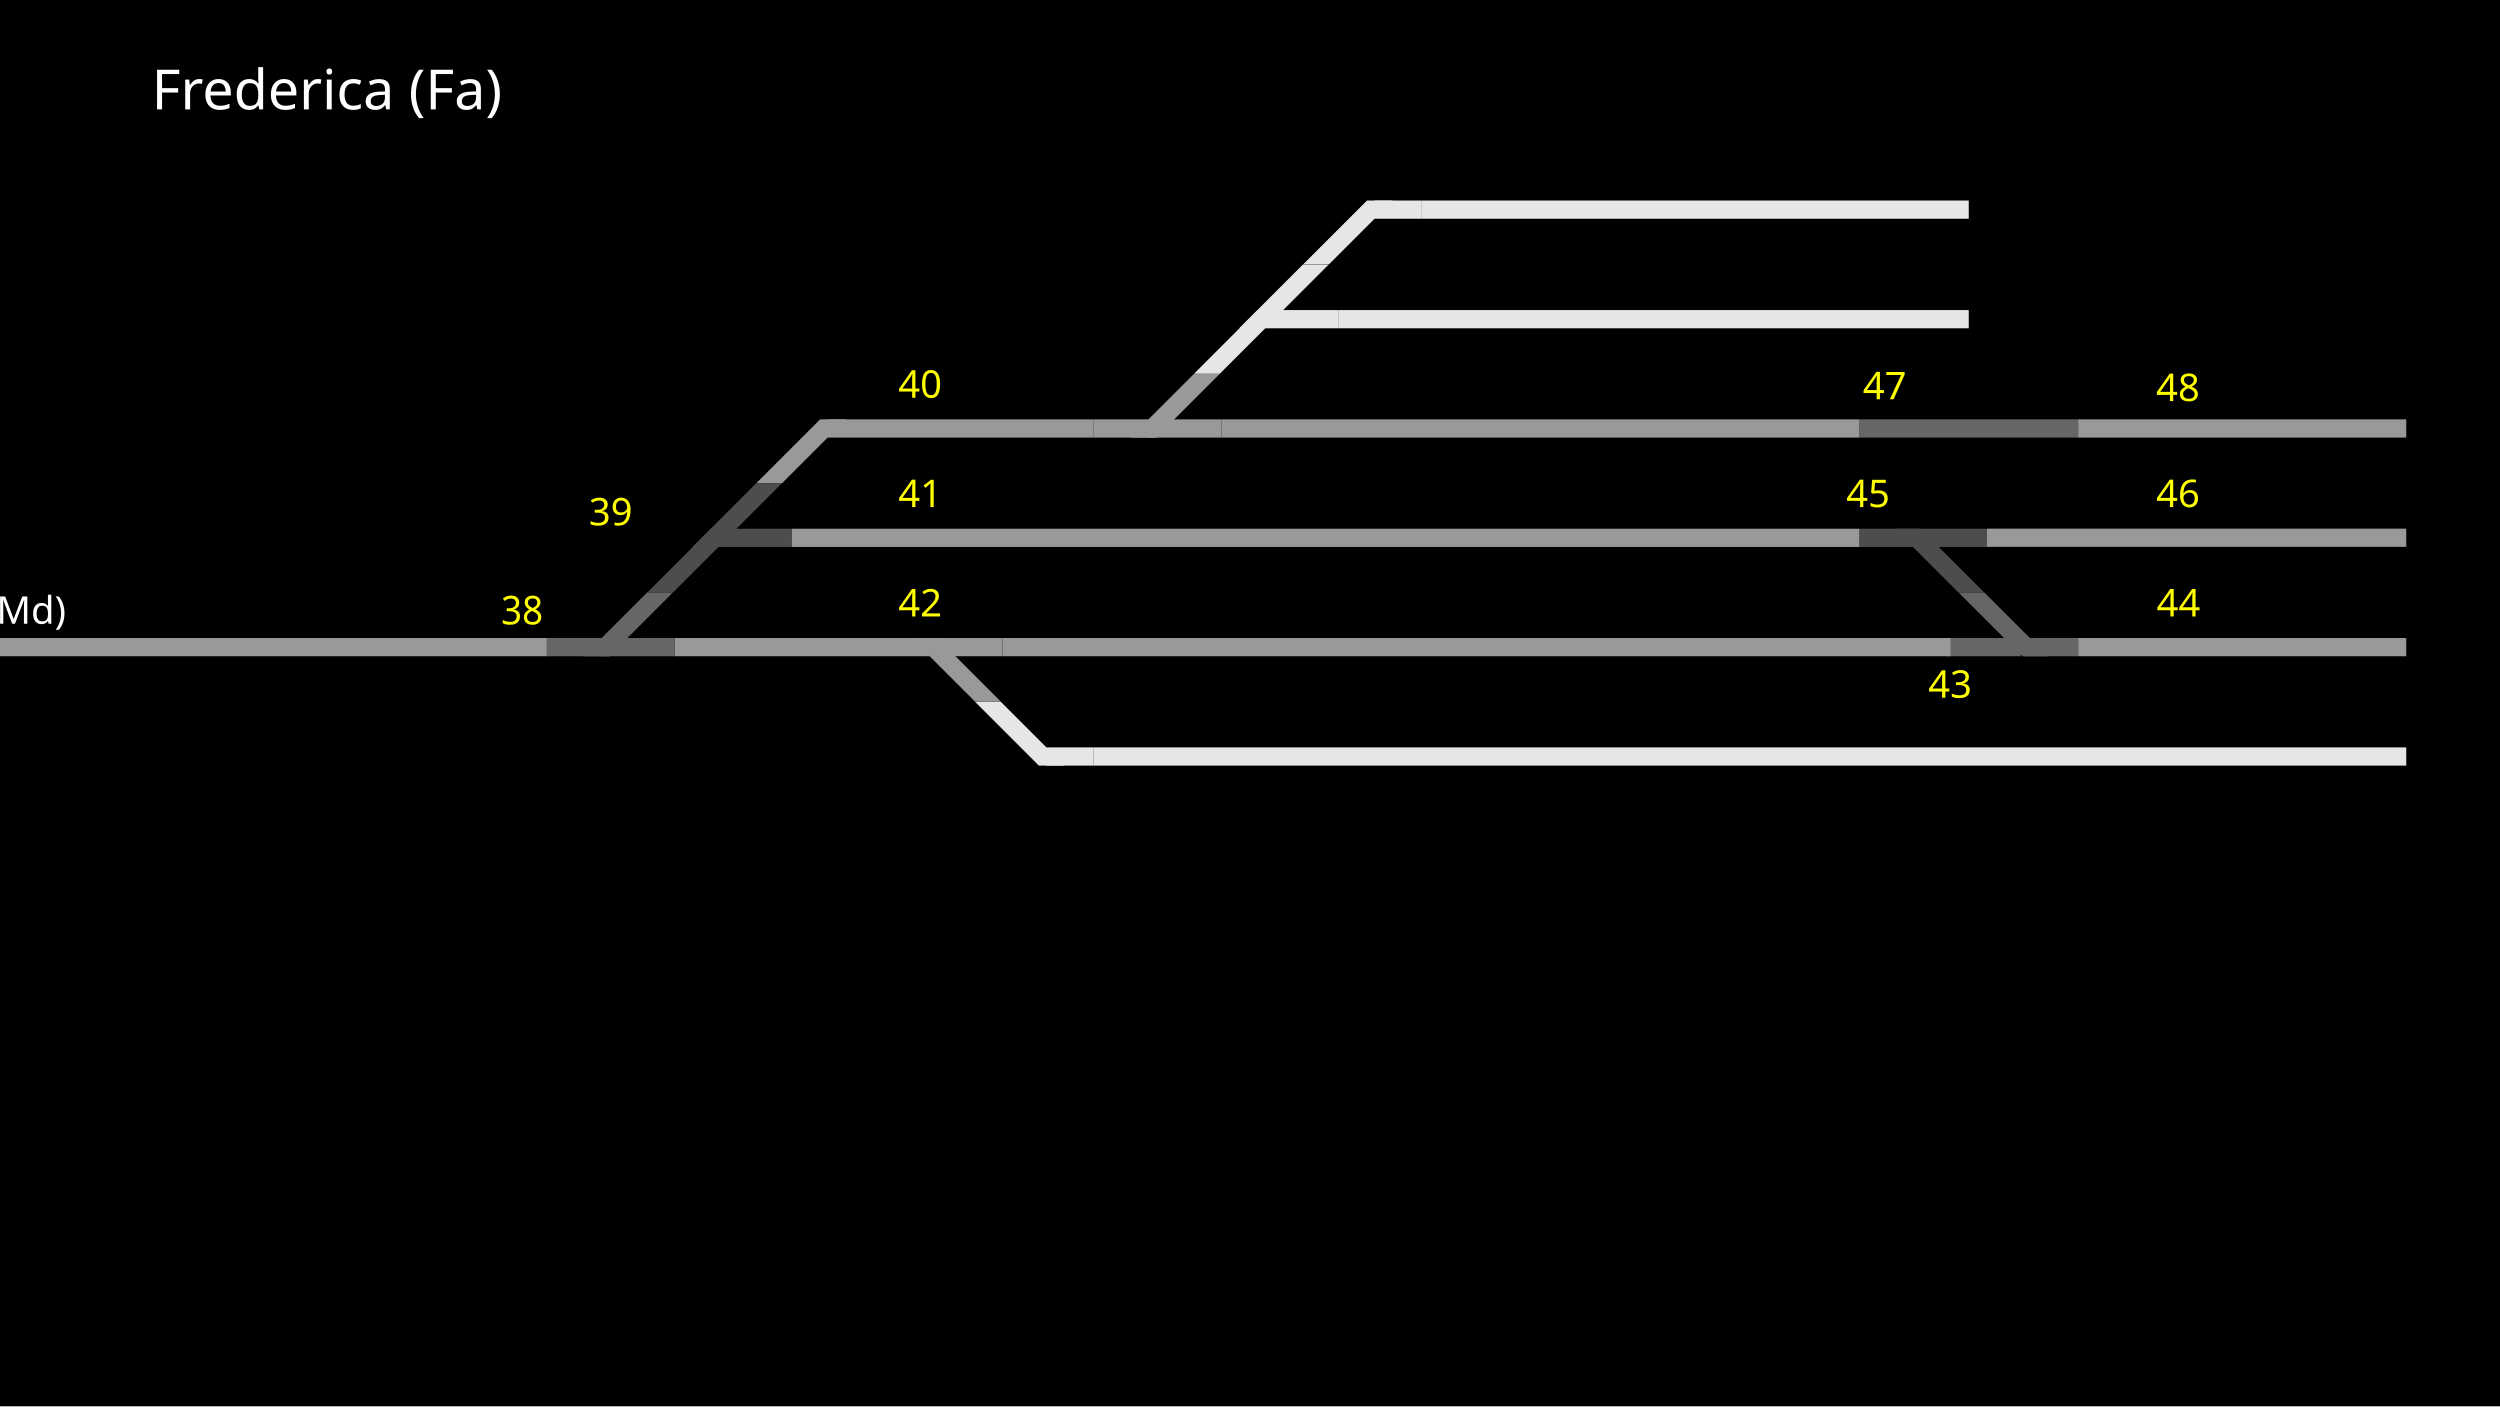
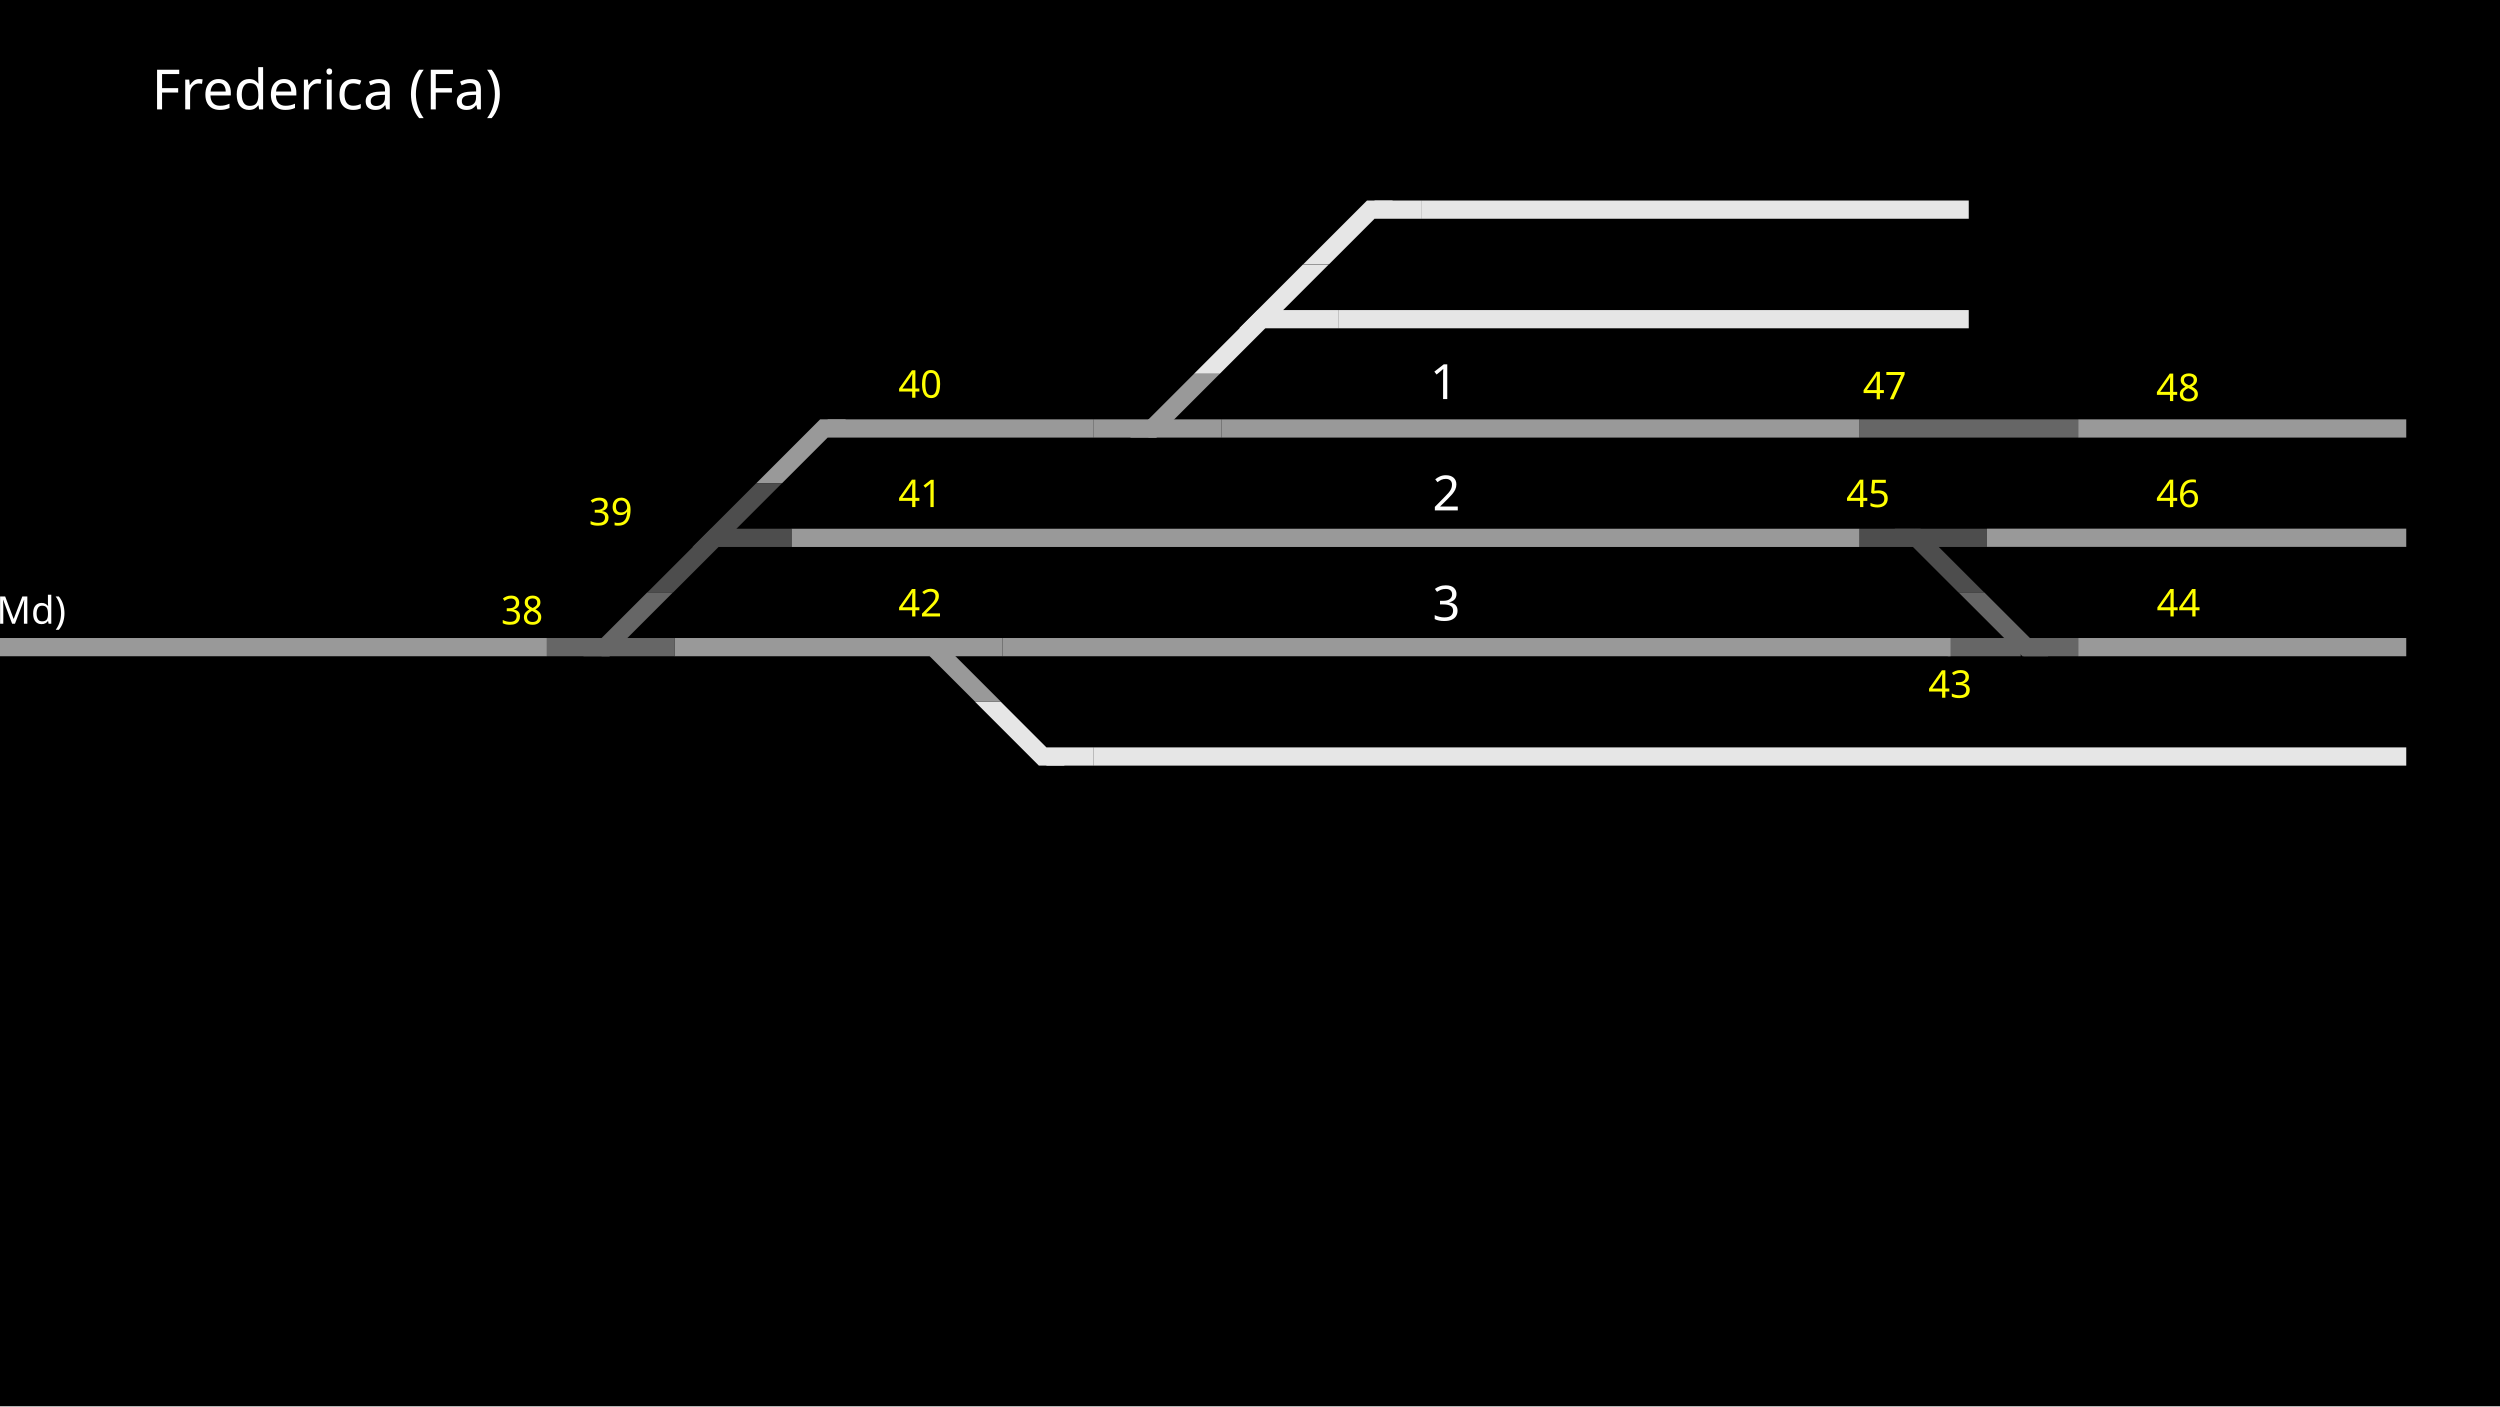
<svg xmlns="http://www.w3.org/2000/svg" width="1920" height="1080" viewBox="0 0 1920 1080" version="1.1" id="svg1">
  <defs id="defs1" />
  <g id="layer1" style="display:inline">
    <rect style="fill:#000000;fill-opacity:1;stroke-width:21.602;stroke-linecap:round;stroke-linejoin:round;paint-order:fill markers stroke" id="rect1" width="1920" height="1080" x="0" y="0" />
  </g>
  <g id="layer2" style="display:inline;fill:#999999">
    <g id="g2-3" style="display:inline;fill:#999999" transform="matrix(1,0,0,-1,167.2726,1249.516)">
      <rect style="fill:#e6e6e6;fill-opacity:1;stroke-width:0.306;stroke-linecap:round;stroke-linejoin:round;paint-order:fill markers stroke" id="rect2-0-6-3" width="420" height="14" x="1092" y="490" transform="matrix(1,0,0,-1,-167.2726,1585.516)" />
      <rect style="display:inline;fill:#e6e6e6;fill-opacity:1;stroke-width:0.77;stroke-linecap:round;stroke-linejoin:round;paint-order:fill markers stroke" id="rect3-7-8-0-2-0-9-1-7" width="36.344" height="14" x="-924.727" y="1081.516" transform="scale(-1,1)" />
      <rect style="display:inline;fill:#e6e6e6;fill-opacity:1;stroke-width:1.264;stroke-linecap:round;stroke-linejoin:round;paint-order:fill markers stroke" id="rect3-7-10-3-6-0-4-2-7-6-4" width="69.25" height="19.799" x="-1549.294" y="193.133" transform="matrix(-0.7071068,-0.7071068,-1,0,0,0)" />
      <rect style="fill:#e6e6e6;fill-opacity:1;stroke-width:0.329;stroke-linecap:round;stroke-linejoin:round;paint-order:fill markers stroke" id="rect2-0-6" width="484.276" height="14" x="1027.724" y="574.132" transform="matrix(1,0,0,-1,-167.2726,1585.516)" />
      <g id="g12-0-5-2" style="display:inline;fill:#e6e6e6" transform="matrix(-1,0,0,1,1686.451,507.3849)">
        <rect style="display:inline;fill:#e6e6e6;fill-opacity:1;stroke-width:1.264;stroke-linecap:round;stroke-linejoin:round;paint-order:fill markers stroke" id="rect3-7-10-3-6-0-4-2-7" width="69.25" height="19.799" x="-712.764" y="1372" transform="matrix(0.7071068,-0.7071068,1,0,0,0)" />
        <rect style="display:inline;fill:#e6e6e6;fill-opacity:1;stroke-width:1.264;stroke-linecap:round;stroke-linejoin:round;paint-order:fill markers stroke" id="rect3-7-10-3-4-5-2-9-0" width="69.25" height="19.799" x="-762.308" y="1372.255" transform="matrix(0.7071068,-0.7071068,1,0,0,0)" />
        <rect style="display:inline;fill:#e6e6e6;fill-opacity:1;stroke-width:0.956;stroke-linecap:round;stroke-linejoin:round;paint-order:fill markers stroke" id="rect3-7-8-0-2-0-9" width="56" height="14" x="826" y="490" />
      </g>
      <rect style="fill:#e6e6e6;fill-opacity:1;stroke-width:0.474;stroke-linecap:round;stroke-linejoin:round;paint-order:fill markers stroke" id="rect2-0-0-5" width="1008" height="14" x="840" y="910" transform="matrix(1,0,0,-1,-167.2726,1585.516)" />
      <rect style="display:inline;fill:#e6e6e6;fill-opacity:1;stroke-width:0.77;stroke-linecap:round;stroke-linejoin:round;paint-order:fill markers stroke" id="rect3-7-8-0-2-0-9-1-7-7" width="36.344" height="14" x="-672.727" y="-675.516" transform="scale(-1)" />
      <rect style="display:inline;fill:#e6e6e6;fill-opacity:1;stroke-width:1.264;stroke-linecap:round;stroke-linejoin:round;paint-order:fill markers stroke" id="rect3-7-10-3-6-0-4-2-7-6-4-0" width="69.25" height="19.799" x="935.526" y="-1311.899" transform="matrix(-0.7071068,0.7071068,-1,0,0,0)" />
    </g>
    <g id="g28" style="display:inline;fill:#999999">
      <g id="g14" transform="translate(0,-336)">
        <rect style="fill:#999999;fill-opacity:1;stroke-width:0.237;stroke-linecap:round;stroke-linejoin:round;paint-order:fill markers stroke" id="rect2-0-6-3-5-4-2" width="252" height="14" x="1596" y="658.066" />
      </g>
      <g id="g13" transform="translate(0,-336)">
        <rect style="fill:#666666;fill-opacity:1;stroke-width:0.194;stroke-linecap:round;stroke-linejoin:round;paint-order:fill markers stroke" id="rect2-0-6-3-5-4" width="168" height="14" x="1428" y="658.066" />
      </g>
      <g id="g23" style="fill:#999999" transform="translate(0,-336)">
        <rect style="fill:#999999;fill-opacity:1;stroke-width:0.268;stroke-linecap:round;stroke-linejoin:round;paint-order:fill markers stroke" id="rect2-0-0-5-2" width="322" height="14" x="1526" y="742" />
      </g>
      <g id="g22" style="fill:#999999" transform="translate(0,-336)">
        <g id="g15-48-8" style="fill:#4d4d4d" transform="matrix(1,0,0,-1,-84.87213,910.0657)">
          <rect style="fill:#4d4d4d;fill-opacity:1;stroke-width:1.264;stroke-linecap:round;stroke-linejoin:round;paint-order:fill markers stroke" id="rect3-7-10-3-6-04-9" width="69.25" height="19.799" x="-237.588" y="1708" transform="matrix(0.7071068,-0.7071068,1,0,0,0)" />
          <rect style="display:inline;fill:#4d4d4d;fill-opacity:1;stroke-width:0.956;stroke-linecap:round;stroke-linejoin:round;paint-order:fill markers stroke" id="rect3-7-8-2-7" width="56" height="14" x="1554.872" y="154" />
          <rect style="display:inline;fill:#4d4d4d;fill-opacity:1;stroke-width:0.828;stroke-linecap:round;stroke-linejoin:round;paint-order:fill markers stroke" id="rect3-7-8-2-7-3" width="42" height="14" x="1512.872" y="154" />
        </g>
      </g>
      <g id="g21" style="fill:#999999" transform="translate(0,-336)">
        <rect style="fill:#999999;fill-opacity:1;stroke-width:0.237;stroke-linecap:round;stroke-linejoin:round;paint-order:fill markers stroke" id="rect2-0-0-5-9" width="252" height="14" x="1596" y="826" />
      </g>
      <g id="g20" style="display:inline;fill:#999999" transform="translate(0,-336)">
        <g id="g15-4" style="fill:#666666" transform="matrix(-1,0,0,1,3112.98,672)">
          <rect style="fill:#666666;fill-opacity:1;stroke-width:1.264;stroke-linecap:round;stroke-linejoin:round;paint-order:fill markers stroke" id="rect3-7-10-3-6-9" width="69.25" height="19.799" x="-237.588" y="1708" transform="matrix(0.7071068,-0.7071068,1,0,0,0)" />
          <rect style="display:inline;fill:#666666;fill-opacity:1;stroke-width:0.956;stroke-linecap:round;stroke-linejoin:round;paint-order:fill markers stroke" id="rect3-7-8-1-1" width="56" height="14" x="-1551.894" y="490" transform="translate(3112.98,-336)" />
          <rect style="display:inline;fill:#666666;fill-opacity:1;stroke-width:0.828;stroke-linecap:round;stroke-linejoin:round;paint-order:fill markers stroke" id="rect3-7-8-1" width="42" height="14" x="1516.98" y="154" />
        </g>
      </g>
      <g id="g19" style="fill:#999999" transform="translate(0,-336)">
        <rect style="fill:#999999;fill-opacity:1;stroke-width:0.403;stroke-linecap:round;stroke-linejoin:round;paint-order:fill markers stroke" id="rect2-0-0" width="728" height="14" x="770" y="826" />
        <g id="g15-48" style="fill:#999999" transform="matrix(1,0,0,-1,-840,994)">
          <rect style="fill:#999999;fill-opacity:1;stroke-width:1.264;stroke-linecap:round;stroke-linejoin:round;paint-order:fill markers stroke" id="rect3-7-10-3-6-04" width="69.25" height="19.799" x="-237.588" y="1708" transform="matrix(0.7071068,-0.7071068,1,0,0,0)" />
          <rect style="display:inline;fill:#999999;fill-opacity:1;stroke-width:0.956;stroke-linecap:round;stroke-linejoin:round;paint-order:fill markers stroke" id="rect3-7-8-2-3" width="56" height="14" x="714" y="-504" transform="translate(840,658)" />
          <rect style="display:inline;fill:#999999;fill-opacity:1;stroke-width:0.828;stroke-linecap:round;stroke-linejoin:round;paint-order:fill markers stroke" id="rect3-7-8-2" width="42" height="14" x="1512" y="154" />
        </g>
        <rect style="fill:#999999;fill-opacity:1;stroke-width:0.185;stroke-linecap:round;stroke-linejoin:round;paint-order:fill markers stroke" id="rect2-0-8-4" width="154" height="14" x="518" y="826" />
      </g>
      <g id="g18" style="fill:#999999" transform="matrix(0.9982207,0,0,1,1.081578,-336)">
        <rect style="fill:#999999;fill-opacity:1;stroke-width:0.428;stroke-linecap:round;stroke-linejoin:round;paint-order:fill markers stroke" id="rect2-0-8" width="821.607" height="14" x="607.855" y="742.066" />
      </g>
      <g id="g1" style="fill:#999999" transform="translate(-0.727342,-339.4507)">
        <rect style="fill:#999999;fill-opacity:1;stroke-width:0.331;stroke-linecap:round;stroke-linejoin:round;paint-order:fill markers stroke" id="rect2-0-6-3-5" width="490" height="14" x="938" y="658.066" transform="translate(0.727342,3.450679)" />
        <g id="g15-5" transform="translate(-671.2557,507.5165)" style="display:inline;fill:#999999">
          <rect style="fill:#999999;fill-opacity:1;stroke-width:1.264;stroke-linecap:round;stroke-linejoin:round;paint-order:fill markers stroke" id="rect3-7-10-3-6-3" width="69.25" height="19.799" x="-237.588" y="1708" transform="matrix(0.7071068,-0.7071068,1,0,0,0)" />
          <rect style="display:inline;fill:#999999;fill-opacity:1;stroke-width:0.956;stroke-linecap:round;stroke-linejoin:round;paint-order:fill markers stroke" id="rect3-7-8-6-6" width="56" height="14" x="1553.983" y="154" />
          <rect style="display:inline;fill:#999999;fill-opacity:1;stroke-width:0.888;stroke-linecap:round;stroke-linejoin:round;paint-order:fill markers stroke" id="rect3-7-8-5" width="48.4" height="14" x="1511.983" y="154" transform="translate(2e-6)" />
        </g>
        <rect style="fill:#999999;fill-opacity:1;stroke-width:0.194;stroke-linecap:round;stroke-linejoin:round;paint-order:fill markers stroke" id="rect2-0-8-0" width="168" height="14" x="672" y="658.066" transform="translate(0.727342,3.450679)" />
        <rect style="display:inline;fill:#999999;fill-opacity:1;stroke-width:0.77;stroke-linecap:round;stroke-linejoin:round;paint-order:fill markers stroke" id="rect3-7-8-0-2-0-9-1" width="36.344" height="14" x="-672.727" y="-675.516" transform="scale(-1)" />
        <rect style="display:inline;fill:#999999;fill-opacity:1;stroke-width:1.264;stroke-linecap:round;stroke-linejoin:round;paint-order:fill markers stroke" id="rect3-7-10-3-6-0-4-2-7-6" width="69.25" height="19.799" x="935.526" y="-1311.899" transform="matrix(-0.7071068,0.7071068,-1,0,0,0)" />
      </g>
      <g id="g17" style="fill:#999999" transform="translate(0,-336)">
        <g id="g12-0-5" style="display:inline;fill:#4d4d4d" transform="rotate(180,716.9275,623.0329)">
          <rect style="display:inline;fill:#4d4d4d;fill-opacity:1;stroke-width:0.956;stroke-linecap:round;stroke-linejoin:round;paint-order:fill markers stroke" id="rect3-7-8-0-2-0" width="56" height="14" x="826" y="490" />
          <rect style="display:inline;fill:#4d4d4d;fill-opacity:1;stroke-width:1.264;stroke-linecap:round;stroke-linejoin:round;paint-order:fill markers stroke" id="rect3-7-10-3-4-5-2-9" width="69.25" height="19.799" x="-762.308" y="1372.255" transform="matrix(0.7071068,-0.7071068,1,0,0,0)" />
          <rect style="display:inline;fill:#4d4d4d;fill-opacity:1;stroke-width:1.264;stroke-linecap:round;stroke-linejoin:round;paint-order:fill markers stroke" id="rect3-7-10-3-6-0-4-2" width="69.25" height="19.799" x="-712.764" y="1372" transform="matrix(0.7071068,-0.7071068,1,0,0,0)" />
        </g>
      </g>
      <g id="g16" style="fill:#999999" transform="translate(0,-336)">
        <g id="g15" transform="translate(-1091.983,672)" style="display:inline;fill:#666666">
          <rect style="fill:#666666;fill-opacity:1;stroke-width:1.264;stroke-linecap:round;stroke-linejoin:round;paint-order:fill markers stroke" id="rect3-7-10-3-6" width="69.25" height="19.799" x="-237.588" y="1708" transform="matrix(0.7071068,-0.7071068,1,0,0,0)" />
          <rect style="display:inline;fill:#666666;fill-opacity:1;stroke-width:0.956;stroke-linecap:round;stroke-linejoin:round;paint-order:fill markers stroke" id="rect3-7-8-6" width="56" height="14" x="1553.983" y="154" />
          <rect style="display:inline;fill:#666666;fill-opacity:1;stroke-width:0.888;stroke-linecap:round;stroke-linejoin:round;paint-order:fill markers stroke" id="rect3-7-8" width="48.4" height="14" x="1511.983" y="154" />
        </g>
      </g>
    </g>
-     <g id="g27" style="display:none">
+     <g id="g27" style="display:inline">
      <text xml:space="preserve" style="font-style:normal;font-variant:normal;font-weight:normal;font-stretch:normal;font-size:37.333px;line-height:normal;font-family:OCRA;-inkscape-font-specification:'OCRA, Normal';font-variant-ligatures:none;font-variant-caps:normal;font-variant-numeric:normal;font-variant-east-asian:normal;text-decoration-color:#000000;text-anchor:end;fill:#ffffff;stroke-width:0;-inkscape-stroke:none;stop-color:#000000" x="1189.477" y="476.56" id="text26">
        <tspan id="tspan26" x="1189.477" y="476.56">3</tspan>
      </text>
      <text xml:space="preserve" style="font-style:normal;font-variant:normal;font-weight:normal;font-stretch:normal;font-size:37.333px;line-height:normal;font-family:OCRA;-inkscape-font-specification:'OCRA, Normal';font-variant-ligatures:none;font-variant-caps:normal;font-variant-numeric:normal;font-variant-east-asian:normal;text-decoration-color:#000000;text-anchor:end;fill:#ffffff;stroke-width:0;-inkscape-stroke:none;stop-color:#000000" x="1189.477" y="392" id="text25">
        <tspan id="tspan25" x="1189.477" y="392">2</tspan>
      </text>
      <text xml:space="preserve" style="font-style:normal;font-variant:normal;font-weight:normal;font-stretch:normal;font-size:37.333px;line-height:normal;font-family:OCRA;-inkscape-font-specification:'OCRA, Normal';font-variant-ligatures:none;font-variant-caps:normal;font-variant-numeric:normal;font-variant-east-asian:normal;text-decoration-color:#000000;text-anchor:end;fill:#ffffff;stroke-width:0;-inkscape-stroke:none;stop-color:#000000" x="1187.552" y="306.48" id="text24">
        <tspan id="tspan24" x="1187.552" y="306.48">1</tspan>
      </text>
    </g>
    <g id="g3" style="display:inline;fill:#ffff00" transform="translate(0,-336)">
      <text xml:space="preserve" style="font-style:normal;font-variant:normal;font-weight:normal;font-stretch:normal;font-size:29.333px;line-height:normal;font-family:OCRA;-inkscape-font-specification:'OCRA, Normal';font-variant-ligatures:none;font-variant-caps:normal;font-variant-numeric:normal;font-variant-east-asian:normal;text-decoration-color:#000000;text-anchor:end;fill:#ffff00;stroke-width:0;-inkscape-stroke:none;stop-color:#000000" x="1742.841" y="644" id="text11">
        <tspan id="tspan11" x="1742.841" y="644">48</tspan>
      </text>
      <text xml:space="preserve" style="font-style:normal;font-variant:normal;font-weight:normal;font-stretch:normal;font-size:29.333px;line-height:normal;font-family:OCRA;-inkscape-font-specification:'OCRA, Normal';font-variant-ligatures:none;font-variant-caps:normal;font-variant-numeric:normal;font-variant-east-asian:normal;text-decoration-color:#000000;text-anchor:end;fill:#ffff00;stroke-width:0;-inkscape-stroke:none;stop-color:#000000" x="1532.841" y="642.617" id="text9">
        <tspan id="tspan9" x="1532.841" y="642.617">47</tspan>
        <tspan x="1532.841" y="679.284" id="tspan10" />
      </text>
      <text xml:space="preserve" style="font-style:normal;font-variant:normal;font-weight:normal;font-stretch:normal;font-size:29.333px;line-height:normal;font-family:OCRA;-inkscape-font-specification:'OCRA, Normal';font-variant-ligatures:none;font-variant-caps:normal;font-variant-numeric:normal;font-variant-east-asian:normal;text-decoration-color:#000000;text-anchor:end;fill:#ffff00;stroke-width:0;-inkscape-stroke:none;stop-color:#000000" x="1742.841" y="725.44" id="text12">
        <tspan id="tspan12" x="1742.841" y="725.44">46</tspan>
      </text>
      <text xml:space="preserve" style="font-style:normal;font-variant:normal;font-weight:normal;font-stretch:normal;font-size:29.333px;line-height:normal;font-family:OCRA;-inkscape-font-specification:'OCRA, Normal';font-variant-ligatures:none;font-variant-caps:normal;font-variant-numeric:normal;font-variant-east-asian:normal;text-decoration-color:#000000;text-anchor:end;fill:#ffff00;stroke-width:0;-inkscape-stroke:none;stop-color:#000000" x="1504.841" y="725.44" id="text8">
        <tspan id="tspan8" x="1504.841" y="725.44">45</tspan>
      </text>
      <text xml:space="preserve" style="font-style:normal;font-variant:normal;font-weight:normal;font-stretch:normal;font-size:29.333px;line-height:normal;font-family:OCRA;-inkscape-font-specification:'OCRA, Normal';font-variant-ligatures:none;font-variant-caps:normal;font-variant-numeric:normal;font-variant-east-asian:normal;text-decoration-color:#000000;text-anchor:end;fill:#ffff00;stroke-width:0;-inkscape-stroke:none;stop-color:#000000" x="1743.208" y="809.44" id="text13">
        <tspan id="tspan13" x="1743.208" y="809.44">44</tspan>
      </text>
      <text xml:space="preserve" style="font-style:normal;font-variant:normal;font-weight:normal;font-stretch:normal;font-size:29.333px;line-height:normal;font-family:OCRA;-inkscape-font-specification:'OCRA, Normal';font-variant-ligatures:none;font-variant-caps:normal;font-variant-numeric:normal;font-variant-east-asian:normal;text-decoration-color:#000000;text-anchor:end;fill:#ffff00;stroke-width:0;-inkscape-stroke:none;stop-color:#000000" x="1567.841" y="871.848" id="text6">
        <tspan x="1567.841" y="871.848" id="tspan7">43</tspan>
      </text>
      <text xml:space="preserve" style="font-style:normal;font-variant:normal;font-weight:normal;font-stretch:normal;font-size:29.333px;line-height:normal;font-family:OCRA;-inkscape-font-specification:'OCRA, Normal';font-variant-ligatures:none;font-variant-caps:normal;font-variant-numeric:normal;font-variant-east-asian:normal;text-decoration-color:#000000;text-anchor:end;fill:#ffff00;stroke-width:0;-inkscape-stroke:none;stop-color:#000000" x="776.841" y="809.44" id="text5">
        <tspan id="tspan5" x="776.841" y="809.44">42</tspan>
      </text>
      <text xml:space="preserve" style="font-style:normal;font-variant:normal;font-weight:normal;font-stretch:normal;font-size:29.333px;line-height:normal;font-family:OCRA;-inkscape-font-specification:'OCRA, Normal';font-variant-ligatures:none;font-variant-caps:normal;font-variant-numeric:normal;font-variant-east-asian:normal;text-decoration-color:#000000;text-anchor:end;fill:#ffff00;stroke-width:0;-inkscape-stroke:none;stop-color:#000000" x="776.841" y="725.44" id="text4">
        <tspan id="tspan4" x="776.841" y="725.44">41</tspan>
      </text>
      <text xml:space="preserve" style="font-style:normal;font-variant:normal;font-weight:normal;font-stretch:normal;font-size:29.333px;line-height:normal;font-family:OCRA;-inkscape-font-specification:'OCRA, Normal';font-variant-ligatures:none;font-variant-caps:normal;font-variant-numeric:normal;font-variant-east-asian:normal;text-decoration-color:#000000;text-anchor:end;fill:#ffff00;stroke-width:0;-inkscape-stroke:none;stop-color:#000000" x="776.841" y="641.44" id="text1">
        <tspan id="tspan1" x="776.841" y="641.44">40</tspan>
      </text>
      <text xml:space="preserve" style="font-style:normal;font-variant:normal;font-weight:normal;font-stretch:normal;font-size:29.333px;line-height:normal;font-family:OCRA;-inkscape-font-specification:'OCRA, Normal';font-variant-ligatures:none;font-variant-caps:normal;font-variant-numeric:normal;font-variant-east-asian:normal;text-decoration-color:#000000;text-anchor:end;fill:#ffff00;stroke-width:0;-inkscape-stroke:none;stop-color:#000000" x="539.193" y="739.44" id="text3">
        <tspan id="tspan3" x="539.193" y="739.44">39</tspan>
      </text>
      <text xml:space="preserve" style="font-style:normal;font-variant:normal;font-weight:normal;font-stretch:normal;font-size:29.333px;line-height:normal;font-family:OCRA;-inkscape-font-specification:'OCRA, Normal';font-variant-ligatures:none;font-variant-caps:normal;font-variant-numeric:normal;font-variant-east-asian:normal;text-decoration-color:#000000;text-anchor:end;fill:#ffff00;stroke-width:0;-inkscape-stroke:none;stop-color:#000000" x="487.562" y="783.426" id="text2" transform="scale(0.9606499,1.040962)">
        <tspan id="tspan2" x="487.562" y="783.426" style="font-style:normal;font-variant:normal;font-weight:normal;font-stretch:normal;font-size:29.333px;font-family:OCRA;-inkscape-font-specification:'OCRA, Normal';font-variant-ligatures:none;font-variant-caps:normal;font-variant-numeric:normal;font-variant-east-asian:normal;fill:#ffff00;stroke-width:0">38</tspan>
      </text>
    </g>
    <text xml:space="preserve" style="font-style:normal;font-variant:normal;font-weight:normal;font-stretch:normal;font-size:42.667px;line-height:normal;font-family:OCRA;-inkscape-font-specification:'OCRA, Normal';font-variant-ligatures:none;font-variant-caps:normal;font-variant-numeric:normal;font-variant-east-asian:normal;text-decoration-color:#000000;text-anchor:end;display:inline;fill:#ffffff;stroke-width:0;-inkscape-stroke:none;stop-color:#000000" x="441.051" y="84" id="text23">
      <tspan id="tspan23" x="441.051" y="84">Frederica (Fa)</tspan>
    </text>
    <rect style="display:inline;fill:#999999;fill-opacity:1;stroke-width:0.306;stroke-linecap:round;stroke-linejoin:round;paint-order:fill markers stroke" id="rect2-0" width="420" height="14" x="0" y="490" />
    <text xml:space="preserve" style="display:inline;fill:#ffffff;font-style:normal;font-variant:normal;font-weight:normal;font-stretch:normal;font-size:29.333px;line-height:normal;font-family:OCRA;-inkscape-font-specification:'OCRA, Normal';font-variant-ligatures:none;font-variant-caps:normal;font-variant-numeric:normal;font-variant-east-asian:normal;text-decoration-color:#000000;text-anchor:end;stroke-width:0;-inkscape-stroke:none;stop-color:#000000" x="88.816" y="479.048" id="text27">
      <tspan id="tspan27" x="88.816" y="479.048">(Md)</tspan>
    </text>
  </g>
</svg>
